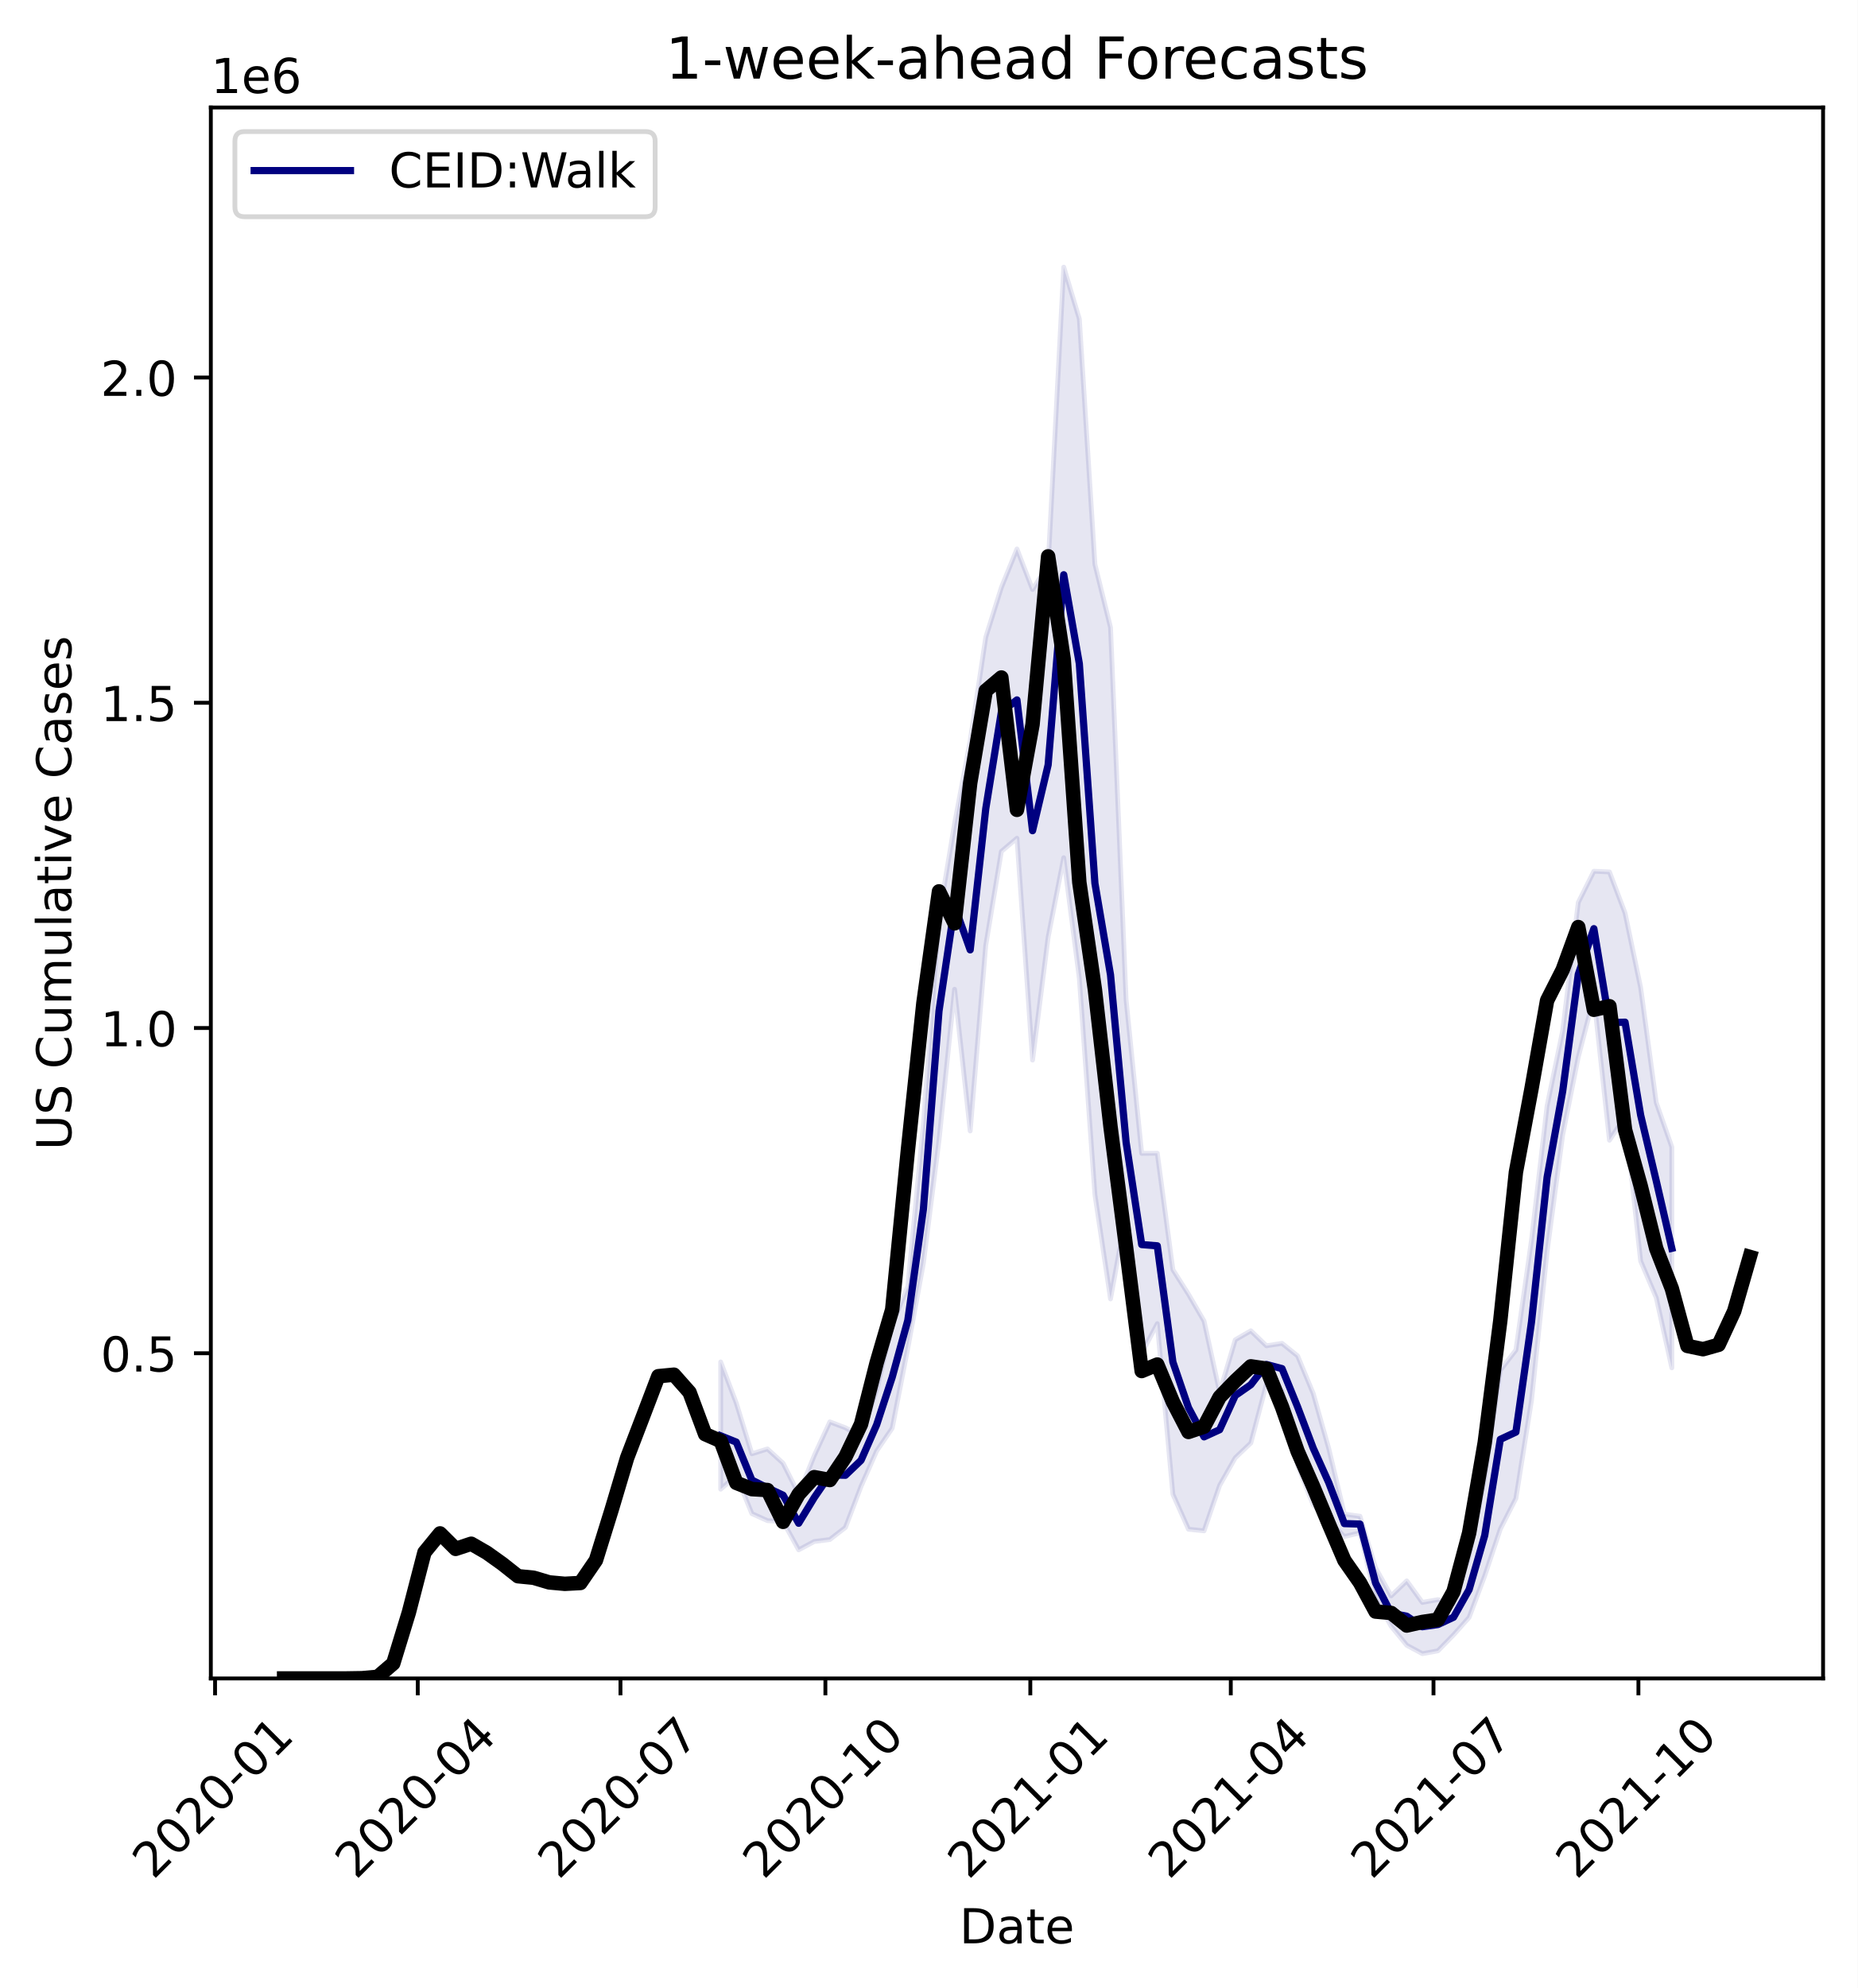
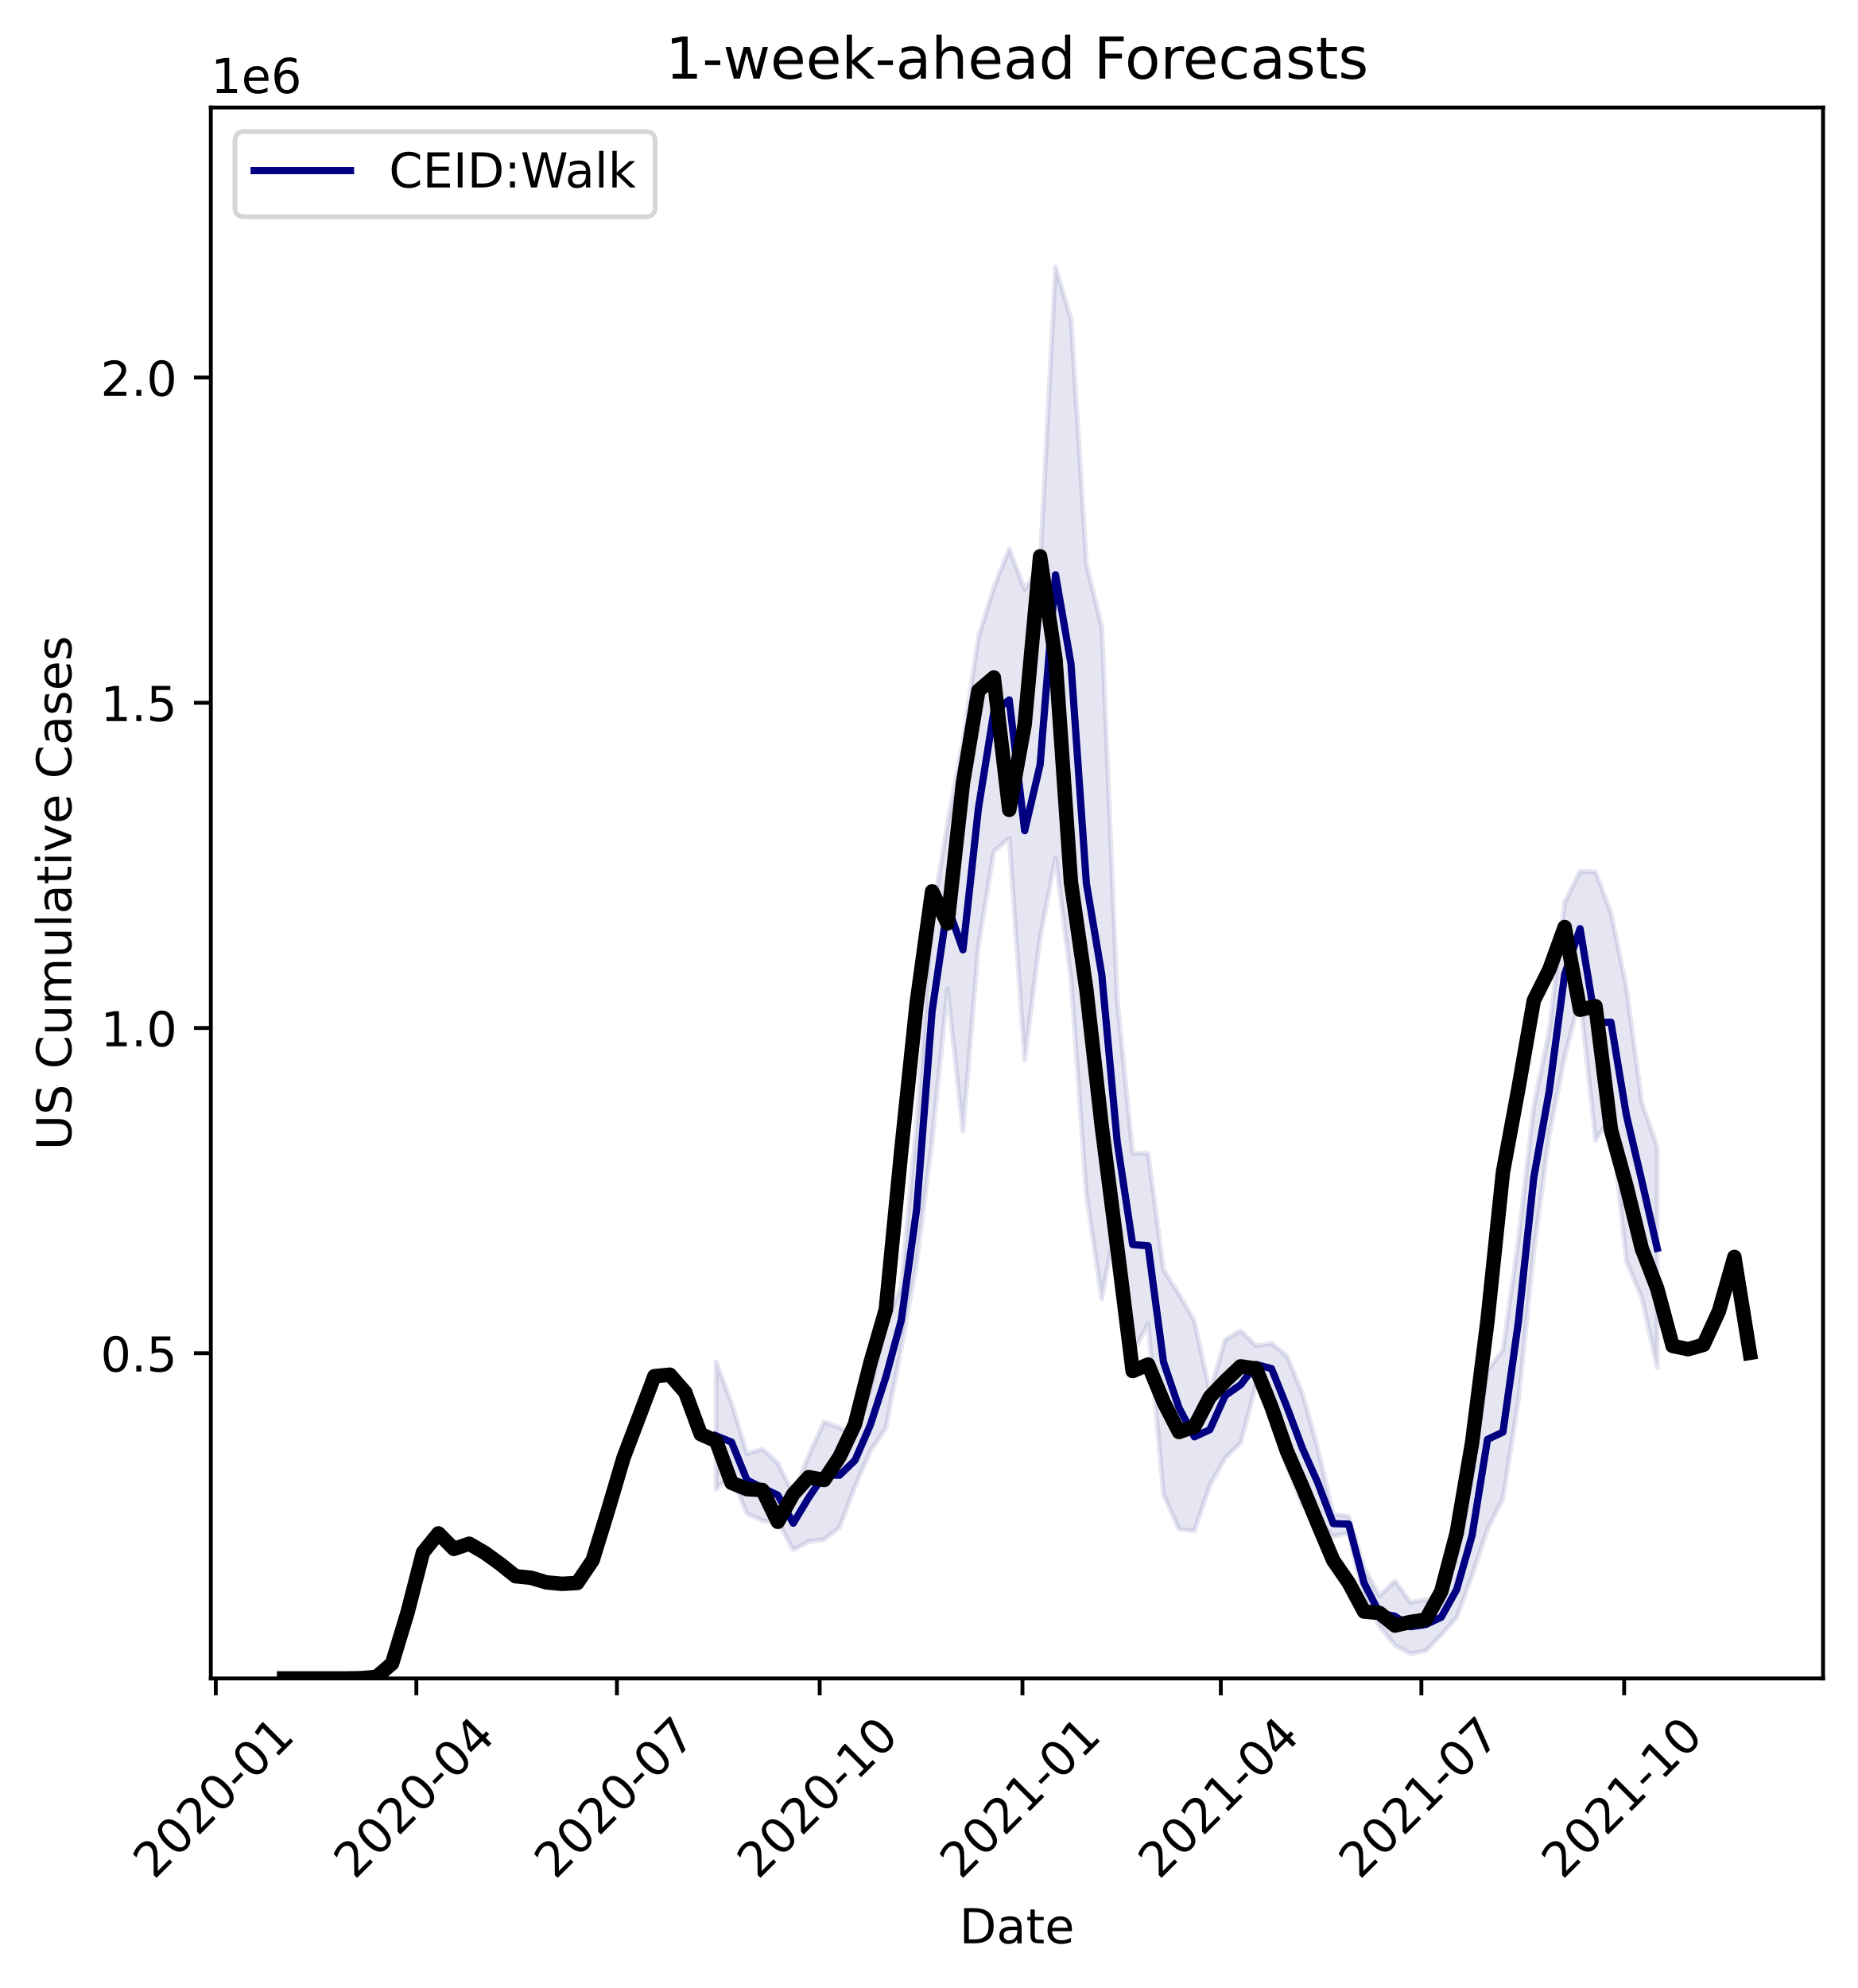
<svg xmlns="http://www.w3.org/2000/svg" xmlns:xlink="http://www.w3.org/1999/xlink" height="412.745pt" version="1.1" viewBox="0 0 385.781 412.745" width="385.781pt">
  <defs>
    <style type="text/css">
*{stroke-linecap:butt;stroke-linejoin:round;}
  </style>
  </defs>
  <g id="figure_1">
    <g id="patch_1">
      <path d="M 0 412.745  L 385.781 412.745  L 385.781 0  L 0 0  z " style="fill:#ffffff;" />
    </g>
    <g id="axes_1">
      <g id="patch_2">
        <path d="M 43.781 348.478  L 378.581 348.478  L 378.581 22.318  L 43.781 22.318  z " style="fill:#ffffff;" />
      </g>
      <g id="PolyCollection_1">
        <defs>
-           <path d="M 149.661 -129.982  L 149.661 -103.563  L 152.899 -106.417  L 156.137 -98.489  L 159.375 -97.026  L 162.613 -96.835  L 165.85 -90.968  L 169.088 -92.7  L 172.326 -93.107  L 175.564 -95.619  L 178.802 -104.13  L 182.04 -111.483  L 185.278 -116.226  L 188.516 -132.829  L 191.754 -150.48  L 194.992 -175.957  L 198.23 -207.358  L 201.468 -177.934  L 204.705 -216.472  L 207.943 -235.969  L 211.181 -238.712  L 214.419 -192.648  L 217.657 -218.153  L 220.895 -234.669  L 224.133 -209.628  L 227.371 -164.734  L 230.609 -143.068  L 233.847 -160.679  L 237.085 -131.749  L 240.322 -137.935  L 243.56 -102.507  L 246.798 -95.249  L 250.036 -94.914  L 253.274 -104.345  L 256.512 -110.07  L 259.75 -113.151  L 262.988 -125.381  L 266.226 -123.934  L 269.464 -108.456  L 272.702 -100.315  L 275.939 -96.93  L 279.177 -93.731  L 282.415 -94.503  L 285.653 -80.931  L 288.891 -75.102  L 292.129 -71.155  L 295.367 -69.415  L 298.605 -70  L 301.843 -73.312  L 305.081 -76.945  L 308.319 -85.58  L 311.556 -95.27  L 314.794 -101.647  L 318.032 -121.997  L 321.27 -152.882  L 324.508 -177.096  L 327.746 -193.274  L 330.984 -205.726  L 334.222 -176.014  L 337.46 -180.935  L 340.698 -150.932  L 343.936 -143.322  L 347.174 -128.757  L 347.174 -174.608  L 347.174 -174.608  L 343.936 -183.834  L 340.698 -207.694  L 337.46 -223.182  L 334.222 -231.715  L 330.984 -231.86  L 327.746 -225.386  L 324.508 -198.758  L 321.27 -183.143  L 318.032 -155.251  L 314.794 -132.461  L 311.556 -128.264  L 308.319 -105.901  L 305.081 -89.658  L 301.843 -79.84  L 298.605 -80.638  L 295.367 -80.052  L 292.129 -84.527  L 288.891 -81.417  L 285.653 -87.226  L 282.415 -97.945  L 279.177 -98.396  L 275.939 -111.98  L 272.702 -123.441  L 269.464 -131.238  L 266.226 -133.845  L 262.988 -133.336  L 259.75 -136.453  L 256.512 -134.578  L 253.274 -123.69  L 250.036 -138.469  L 246.798 -144.036  L 243.56 -149.14  L 240.322 -173.314  L 237.085 -173.283  L 233.847 -205.171  L 230.609 -282.49  L 227.371 -295.591  L 224.133 -346.541  L 220.895 -357.285  L 217.657 -295.443  L 214.419 -290.357  L 211.181 -298.768  L 207.943 -290.77  L 204.705 -280.438  L 201.468 -258.906  L 198.23 -241.779  L 194.992 -222.268  L 191.754 -179.533  L 188.516 -145.693  L 185.278 -137.717  L 182.04 -124.149  L 178.802 -114.497  L 175.564 -116.317  L 172.326 -117.539  L 169.088 -110.541  L 165.85 -102.555  L 162.613 -108.963  L 159.375 -111.921  L 156.137 -110.91  L 152.899 -121.441  L 149.661 -129.982  z " id="mc812b9ef3d" style="stroke:#000080;stroke-opacity:0.1;" />
+           <path d="M 148.707 -129.982  L 148.707 -103.563  L 151.91 -106.417  L 155.114 -98.489  L 158.318 -97.026  L 161.522 -96.835  L 164.726 -90.968  L 167.93 -92.7  L 171.133 -93.107  L 174.337 -95.619  L 177.541 -104.13  L 180.745 -111.483  L 183.949 -116.226  L 187.153 -132.829  L 190.356 -150.48  L 193.56 -175.957  L 196.764 -207.358  L 199.968 -177.934  L 203.172 -216.472  L 206.376 -235.969  L 209.579 -238.712  L 212.783 -192.648  L 215.987 -218.153  L 219.191 -234.669  L 222.395 -209.628  L 225.598 -164.734  L 228.802 -143.068  L 232.006 -160.679  L 235.21 -131.749  L 238.414 -137.935  L 241.618 -102.507  L 244.821 -95.249  L 248.025 -94.914  L 251.229 -104.345  L 254.433 -110.07  L 257.637 -113.151  L 260.841 -125.381  L 264.044 -123.934  L 267.248 -108.456  L 270.452 -100.315  L 273.656 -96.93  L 276.86 -93.731  L 280.064 -94.503  L 283.267 -80.931  L 286.471 -75.102  L 289.675 -71.155  L 292.879 -69.415  L 296.083 -70  L 299.287 -73.312  L 302.49 -76.945  L 305.694 -85.58  L 308.898 -95.27  L 312.102 -101.647  L 315.306 -121.997  L 318.509 -152.882  L 321.713 -177.096  L 324.917 -193.274  L 328.121 -205.726  L 331.325 -176.014  L 334.529 -180.935  L 337.732 -150.932  L 340.936 -143.322  L 344.14 -128.757  L 344.14 -174.608  L 344.14 -174.608  L 340.936 -183.834  L 337.732 -207.694  L 334.529 -223.182  L 331.325 -231.715  L 328.121 -231.86  L 324.917 -225.386  L 321.713 -198.758  L 318.509 -183.143  L 315.306 -155.251  L 312.102 -132.461  L 308.898 -128.264  L 305.694 -105.901  L 302.49 -89.658  L 299.287 -79.84  L 296.083 -80.638  L 292.879 -80.052  L 289.675 -84.527  L 286.471 -81.417  L 283.267 -87.226  L 280.064 -97.945  L 276.86 -98.396  L 273.656 -111.98  L 270.452 -123.441  L 267.248 -131.238  L 264.044 -133.845  L 260.841 -133.336  L 257.637 -136.453  L 254.433 -134.578  L 251.229 -123.69  L 248.025 -138.469  L 244.821 -144.036  L 241.618 -149.14  L 238.414 -173.314  L 235.21 -173.283  L 232.006 -205.171  L 228.802 -282.49  L 225.598 -295.591  L 222.395 -346.541  L 219.191 -357.285  L 215.987 -295.443  L 212.783 -290.357  L 209.579 -298.768  L 206.376 -290.77  L 203.172 -280.438  L 199.968 -258.906  L 196.764 -241.779  L 193.56 -222.268  L 190.356 -179.533  L 187.153 -145.693  L 183.949 -137.717  L 180.745 -124.149  L 177.541 -114.497  L 174.337 -116.317  L 171.133 -117.539  L 167.93 -110.541  L 164.726 -102.555  L 161.522 -108.963  L 158.318 -111.921  L 155.114 -110.91  L 151.91 -121.441  L 148.707 -129.982  z " id="mf1ed7a15fd" style="stroke:#000080;stroke-opacity:0.1;" />
        </defs>
-         <g clip-path="url(#pe892a04cda)">
-           <use style="fill:#000080;fill-opacity:0.1;stroke:#000080;stroke-opacity:0.1;" x="0" xlink:href="#mc812b9ef3d" y="412.745" />
+         <g clip-path="url(#pcb491dab7d)">
+           <use style="fill:#000080;fill-opacity:0.1;stroke:#000080;stroke-opacity:0.1;" x="0" xlink:href="#mf1ed7a15fd" y="412.745" />
        </g>
      </g>
      <g id="matplotlib.axis_1">
        <g id="xtick_1">
          <g id="line2d_1">
            <defs>
-               <path d="M 0 0  L 0 3.5  " id="m1e4183604d" style="stroke:#000000;stroke-width:0.8;" />
-             </defs>
-             <g>
-               <use style="stroke:#000000;stroke-width:0.8;" x="44.66" xlink:href="#m1e4183604d" y="348.478" />
+               <path d="M 0 0  L 0 3.5  " id="mc3da514017" style="stroke:#000000;stroke-width:0.8;" />
+             </defs>
+             <g>
+               <use style="stroke:#000000;stroke-width:0.8;" x="44.811" xlink:href="#mc3da514017" y="348.478" />
            </g>
          </g>
          <g id="text_1">
            <defs>
              <path d="M 19.188 8.297  L 53.609 8.297  L 53.609 0  L 7.328 0  L 7.328 8.297  Q 12.938 14.109 22.625 23.891  Q 32.328 33.688 34.812 36.531  Q 39.547 41.844 41.422 45.531  Q 43.312 49.219 43.312 52.781  Q 43.312 58.594 39.234 62.25  Q 35.156 65.922 28.609 65.922  Q 23.969 65.922 18.812 64.312  Q 13.672 62.703 7.812 59.422  L 7.812 69.391  Q 13.766 71.781 18.938 73  Q 24.125 74.219 28.422 74.219  Q 39.75 74.219 46.484 68.547  Q 53.219 62.891 53.219 53.422  Q 53.219 48.922 51.531 44.891  Q 49.859 40.875 45.406 35.406  Q 44.188 33.984 37.641 27.219  Q 31.109 20.453 19.188 8.297  z " id="DejaVuSans-50" />
              <path d="M 31.781 66.406  Q 24.172 66.406 20.328 58.906  Q 16.5 51.422 16.5 36.375  Q 16.5 21.391 20.328 13.891  Q 24.172 6.391 31.781 6.391  Q 39.453 6.391 43.281 13.891  Q 47.125 21.391 47.125 36.375  Q 47.125 51.422 43.281 58.906  Q 39.453 66.406 31.781 66.406  z M 31.781 74.219  Q 44.047 74.219 50.516 64.516  Q 56.984 54.828 56.984 36.375  Q 56.984 17.969 50.516 8.266  Q 44.047 -1.422 31.781 -1.422  Q 19.531 -1.422 13.062 8.266  Q 6.594 17.969 6.594 36.375  Q 6.594 54.828 13.062 64.516  Q 19.531 74.219 31.781 74.219  z " id="DejaVuSans-48" />
              <path d="M 4.891 31.391  L 31.203 31.391  L 31.203 23.391  L 4.891 23.391  z " id="DejaVuSans-45" />
              <path d="M 12.406 8.297  L 28.516 8.297  L 28.516 63.922  L 10.984 60.406  L 10.984 69.391  L 28.422 72.906  L 38.281 72.906  L 38.281 8.297  L 54.391 8.297  L 54.391 0  L 12.406 0  z " id="DejaVuSans-49" />
            </defs>
-             <g transform="translate(31.83883 390.3959)rotate(-45)scale(0.1 -0.1)">
+             <g transform="translate(31.98977 390.3959)rotate(-45)scale(0.1 -0.1)">
              <use xlink:href="#DejaVuSans-50" />
              <use x="63.623" xlink:href="#DejaVuSans-48" />
              <use x="127.246" xlink:href="#DejaVuSans-50" />
              <use x="190.869" xlink:href="#DejaVuSans-48" />
              <use x="254.492" xlink:href="#DejaVuSans-45" />
              <use x="290.576" xlink:href="#DejaVuSans-48" />
              <use x="354.199" xlink:href="#DejaVuSans-49" />
            </g>
          </g>
        </g>
        <g id="xtick_2">
          <g id="line2d_2">
            <g>
-               <use style="stroke:#000000;stroke-width:0.8;" x="86.753" xlink:href="#m1e4183604d" y="348.478" />
+               <use style="stroke:#000000;stroke-width:0.8;" x="86.461" xlink:href="#mc3da514017" y="348.478" />
            </g>
          </g>
          <g id="text_2">
            <defs>
              <path d="M 37.797 64.312  L 12.891 25.391  L 37.797 25.391  z M 35.203 72.906  L 47.609 72.906  L 47.609 25.391  L 58.016 25.391  L 58.016 17.188  L 47.609 17.188  L 47.609 0  L 37.797 0  L 37.797 17.188  L 4.891 17.188  L 4.891 26.703  z " id="DejaVuSans-52" />
            </defs>
-             <g transform="translate(73.93167 390.3959)rotate(-45)scale(0.1 -0.1)">
+             <g transform="translate(73.63953 390.3959)rotate(-45)scale(0.1 -0.1)">
              <use xlink:href="#DejaVuSans-50" />
              <use x="63.623" xlink:href="#DejaVuSans-48" />
              <use x="127.246" xlink:href="#DejaVuSans-50" />
              <use x="190.869" xlink:href="#DejaVuSans-48" />
              <use x="254.492" xlink:href="#DejaVuSans-45" />
              <use x="290.576" xlink:href="#DejaVuSans-48" />
              <use x="354.199" xlink:href="#DejaVuSans-52" />
            </g>
          </g>
        </g>
        <g id="xtick_3">
          <g id="line2d_3">
            <g>
-               <use style="stroke:#000000;stroke-width:0.8;" x="128.846" xlink:href="#m1e4183604d" y="348.478" />
+               <use style="stroke:#000000;stroke-width:0.8;" x="128.111" xlink:href="#mc3da514017" y="348.478" />
            </g>
          </g>
          <g id="text_3">
            <defs>
              <path d="M 8.203 72.906  L 55.078 72.906  L 55.078 68.703  L 28.609 0  L 18.312 0  L 43.219 64.594  L 8.203 64.594  z " id="DejaVuSans-55" />
            </defs>
-             <g transform="translate(116.0245 390.3959)rotate(-45)scale(0.1 -0.1)">
+             <g transform="translate(115.2893 390.3959)rotate(-45)scale(0.1 -0.1)">
              <use xlink:href="#DejaVuSans-50" />
              <use x="63.623" xlink:href="#DejaVuSans-48" />
              <use x="127.246" xlink:href="#DejaVuSans-50" />
              <use x="190.869" xlink:href="#DejaVuSans-48" />
              <use x="254.492" xlink:href="#DejaVuSans-45" />
              <use x="290.576" xlink:href="#DejaVuSans-48" />
              <use x="354.199" xlink:href="#DejaVuSans-55" />
            </g>
          </g>
        </g>
        <g id="xtick_4">
          <g id="line2d_4">
            <g>
-               <use style="stroke:#000000;stroke-width:0.8;" x="171.401" xlink:href="#m1e4183604d" y="348.478" />
+               <use style="stroke:#000000;stroke-width:0.8;" x="170.218" xlink:href="#mc3da514017" y="348.478" />
            </g>
          </g>
          <g id="text_4">
-             <g transform="translate(158.5799 390.3959)rotate(-45)scale(0.1 -0.1)">
+             <g transform="translate(157.3967 390.3959)rotate(-45)scale(0.1 -0.1)">
              <use xlink:href="#DejaVuSans-50" />
              <use x="63.623" xlink:href="#DejaVuSans-48" />
              <use x="127.246" xlink:href="#DejaVuSans-50" />
              <use x="190.869" xlink:href="#DejaVuSans-48" />
              <use x="254.492" xlink:href="#DejaVuSans-45" />
              <use x="290.576" xlink:href="#DejaVuSans-49" />
              <use x="354.199" xlink:href="#DejaVuSans-48" />
            </g>
          </g>
        </g>
        <g id="xtick_5">
          <g id="line2d_5">
            <g>
-               <use style="stroke:#000000;stroke-width:0.8;" x="213.957" xlink:href="#m1e4183604d" y="348.478" />
+               <use style="stroke:#000000;stroke-width:0.8;" x="212.325" xlink:href="#mc3da514017" y="348.478" />
            </g>
          </g>
          <g id="text_5">
-             <g transform="translate(201.1353 390.3959)rotate(-45)scale(0.1 -0.1)">
+             <g transform="translate(199.5042 390.3959)rotate(-45)scale(0.1 -0.1)">
              <use xlink:href="#DejaVuSans-50" />
              <use x="63.623" xlink:href="#DejaVuSans-48" />
              <use x="127.246" xlink:href="#DejaVuSans-50" />
              <use x="190.869" xlink:href="#DejaVuSans-49" />
              <use x="254.492" xlink:href="#DejaVuSans-45" />
              <use x="290.576" xlink:href="#DejaVuSans-48" />
              <use x="354.199" xlink:href="#DejaVuSans-49" />
            </g>
          </g>
        </g>
        <g id="xtick_6">
          <g id="line2d_6">
            <g>
-               <use style="stroke:#000000;stroke-width:0.8;" x="255.587" xlink:href="#m1e4183604d" y="348.478" />
+               <use style="stroke:#000000;stroke-width:0.8;" x="253.518" xlink:href="#mc3da514017" y="348.478" />
            </g>
          </g>
          <g id="text_6">
-             <g transform="translate(242.7656 390.3959)rotate(-45)scale(0.1 -0.1)">
+             <g transform="translate(240.6963 390.3959)rotate(-45)scale(0.1 -0.1)">
              <use xlink:href="#DejaVuSans-50" />
              <use x="63.623" xlink:href="#DejaVuSans-48" />
              <use x="127.246" xlink:href="#DejaVuSans-50" />
              <use x="190.869" xlink:href="#DejaVuSans-49" />
              <use x="254.492" xlink:href="#DejaVuSans-45" />
              <use x="290.576" xlink:href="#DejaVuSans-48" />
              <use x="354.199" xlink:href="#DejaVuSans-52" />
            </g>
          </g>
        </g>
        <g id="xtick_7">
          <g id="line2d_7">
            <g>
-               <use style="stroke:#000000;stroke-width:0.8;" x="297.68" xlink:href="#m1e4183604d" y="348.478" />
+               <use style="stroke:#000000;stroke-width:0.8;" x="295.167" xlink:href="#mc3da514017" y="348.478" />
            </g>
          </g>
          <g id="text_7">
-             <g transform="translate(284.8584 390.3959)rotate(-45)scale(0.1 -0.1)">
+             <g transform="translate(282.346 390.3959)rotate(-45)scale(0.1 -0.1)">
              <use xlink:href="#DejaVuSans-50" />
              <use x="63.623" xlink:href="#DejaVuSans-48" />
              <use x="127.246" xlink:href="#DejaVuSans-50" />
              <use x="190.869" xlink:href="#DejaVuSans-49" />
              <use x="254.492" xlink:href="#DejaVuSans-45" />
              <use x="290.576" xlink:href="#DejaVuSans-48" />
              <use x="354.199" xlink:href="#DejaVuSans-55" />
            </g>
          </g>
        </g>
        <g id="xtick_8">
          <g id="line2d_8">
            <g>
-               <use style="stroke:#000000;stroke-width:0.8;" x="340.235" xlink:href="#m1e4183604d" y="348.478" />
+               <use style="stroke:#000000;stroke-width:0.8;" x="337.275" xlink:href="#mc3da514017" y="348.478" />
            </g>
          </g>
          <g id="text_8">
-             <g transform="translate(327.4139 390.3959)rotate(-45)scale(0.1 -0.1)">
+             <g transform="translate(324.4535 390.3959)rotate(-45)scale(0.1 -0.1)">
              <use xlink:href="#DejaVuSans-50" />
              <use x="63.623" xlink:href="#DejaVuSans-48" />
              <use x="127.246" xlink:href="#DejaVuSans-50" />
              <use x="190.869" xlink:href="#DejaVuSans-49" />
              <use x="254.492" xlink:href="#DejaVuSans-45" />
              <use x="290.576" xlink:href="#DejaVuSans-49" />
              <use x="354.199" xlink:href="#DejaVuSans-48" />
            </g>
          </g>
        </g>
        <g id="text_9">
          <defs>
            <path d="M 19.672 64.797  L 19.672 8.109  L 31.594 8.109  Q 46.688 8.109 53.688 14.938  Q 60.688 21.781 60.688 36.531  Q 60.688 51.172 53.688 57.984  Q 46.688 64.797 31.594 64.797  z M 9.812 72.906  L 30.078 72.906  Q 51.266 72.906 61.172 64.094  Q 71.094 55.281 71.094 36.531  Q 71.094 17.672 61.125 8.828  Q 51.172 0 30.078 0  L 9.812 0  z " id="DejaVuSans-68" />
            <path d="M 34.281 27.484  Q 23.391 27.484 19.188 25  Q 14.984 22.516 14.984 16.5  Q 14.984 11.719 18.141 8.906  Q 21.297 6.109 26.703 6.109  Q 34.188 6.109 38.703 11.406  Q 43.219 16.703 43.219 25.484  L 43.219 27.484  z M 52.203 31.203  L 52.203 0  L 43.219 0  L 43.219 8.297  Q 40.141 3.328 35.547 0.953  Q 30.953 -1.422 24.312 -1.422  Q 15.922 -1.422 10.953 3.297  Q 6 8.016 6 15.922  Q 6 25.141 12.172 29.828  Q 18.359 34.516 30.609 34.516  L 43.219 34.516  L 43.219 35.406  Q 43.219 41.609 39.141 45  Q 35.062 48.391 27.688 48.391  Q 23 48.391 18.547 47.266  Q 14.109 46.141 10.016 43.891  L 10.016 52.203  Q 14.938 54.109 19.578 55.047  Q 24.219 56 28.609 56  Q 40.484 56 46.344 49.844  Q 52.203 43.703 52.203 31.203  z " id="DejaVuSans-97" />
            <path d="M 18.312 70.219  L 18.312 54.688  L 36.812 54.688  L 36.812 47.703  L 18.312 47.703  L 18.312 18.016  Q 18.312 11.328 20.141 9.422  Q 21.969 7.516 27.594 7.516  L 36.812 7.516  L 36.812 0  L 27.594 0  Q 17.188 0 13.234 3.875  Q 9.281 7.766 9.281 18.016  L 9.281 47.703  L 2.688 47.703  L 2.688 54.688  L 9.281 54.688  L 9.281 70.219  z " id="DejaVuSans-116" />
            <path d="M 56.203 29.594  L 56.203 25.203  L 14.891 25.203  Q 15.484 15.922 20.484 11.062  Q 25.484 6.203 34.422 6.203  Q 39.594 6.203 44.453 7.469  Q 49.312 8.734 54.109 11.281  L 54.109 2.781  Q 49.266 0.734 44.188 -0.344  Q 39.109 -1.422 33.891 -1.422  Q 20.797 -1.422 13.156 6.188  Q 5.516 13.812 5.516 26.812  Q 5.516 40.234 12.766 48.109  Q 20.016 56 32.328 56  Q 43.359 56 49.781 48.891  Q 56.203 41.797 56.203 29.594  z M 47.219 32.234  Q 47.125 39.594 43.094 43.984  Q 39.062 48.391 32.422 48.391  Q 24.906 48.391 20.391 44.141  Q 15.875 39.891 15.188 32.172  z " id="DejaVuSans-101" />
          </defs>
          <g transform="translate(199.2305 403.4649)scale(0.1 -0.1)">
            <use xlink:href="#DejaVuSans-68" />
            <use x="77.002" xlink:href="#DejaVuSans-97" />
            <use x="138.281" xlink:href="#DejaVuSans-116" />
            <use x="177.49" xlink:href="#DejaVuSans-101" />
          </g>
        </g>
      </g>
      <g id="matplotlib.axis_2">
        <g id="ytick_1">
          <g id="line2d_9">
            <defs>
-               <path d="M 0 0  L -3.5 0  " id="madf3a64e19" style="stroke:#000000;stroke-width:0.8;" />
-             </defs>
-             <g>
-               <use style="stroke:#000000;stroke-width:0.8;" x="43.781" xlink:href="#madf3a64e19" y="280.955" />
+               <path d="M 0 0  L -3.5 0  " id="m296c6b61d2" style="stroke:#000000;stroke-width:0.8;" />
+             </defs>
+             <g>
+               <use style="stroke:#000000;stroke-width:0.8;" x="43.781" xlink:href="#m296c6b61d2" y="280.955" />
            </g>
          </g>
          <g id="text_10">
            <defs>
              <path d="M 10.688 12.406  L 21 12.406  L 21 0  L 10.688 0  z " id="DejaVuSans-46" />
              <path d="M 10.797 72.906  L 49.516 72.906  L 49.516 64.594  L 19.828 64.594  L 19.828 46.734  Q 21.969 47.469 24.109 47.828  Q 26.266 48.188 28.422 48.188  Q 40.625 48.188 47.75 41.5  Q 54.891 34.812 54.891 23.391  Q 54.891 11.625 47.562 5.094  Q 40.234 -1.422 26.906 -1.422  Q 22.312 -1.422 17.547 -0.641  Q 12.797 0.141 7.719 1.703  L 7.719 11.625  Q 12.109 9.234 16.797 8.062  Q 21.484 6.891 26.703 6.891  Q 35.156 6.891 40.078 11.328  Q 45.016 15.766 45.016 23.391  Q 45.016 31 40.078 35.438  Q 35.156 39.891 26.703 39.891  Q 22.75 39.891 18.812 39.016  Q 14.891 38.141 10.797 36.281  z " id="DejaVuSans-53" />
            </defs>
            <g transform="translate(20.87813 284.754)scale(0.1 -0.1)">
              <use xlink:href="#DejaVuSans-48" />
              <use x="63.623" xlink:href="#DejaVuSans-46" />
              <use x="95.41" xlink:href="#DejaVuSans-53" />
            </g>
          </g>
        </g>
        <g id="ytick_2">
          <g id="line2d_10">
            <g>
-               <use style="stroke:#000000;stroke-width:0.8;" x="43.781" xlink:href="#madf3a64e19" y="213.431" />
+               <use style="stroke:#000000;stroke-width:0.8;" x="43.781" xlink:href="#m296c6b61d2" y="213.431" />
            </g>
          </g>
          <g id="text_11">
            <g transform="translate(20.87813 217.2305)scale(0.1 -0.1)">
              <use xlink:href="#DejaVuSans-49" />
              <use x="63.623" xlink:href="#DejaVuSans-46" />
              <use x="95.41" xlink:href="#DejaVuSans-48" />
            </g>
          </g>
        </g>
        <g id="ytick_3">
          <g id="line2d_11">
            <g>
-               <use style="stroke:#000000;stroke-width:0.8;" x="43.781" xlink:href="#madf3a64e19" y="145.908" />
+               <use style="stroke:#000000;stroke-width:0.8;" x="43.781" xlink:href="#m296c6b61d2" y="145.908" />
            </g>
          </g>
          <g id="text_12">
            <g transform="translate(20.87813 149.7071)scale(0.1 -0.1)">
              <use xlink:href="#DejaVuSans-49" />
              <use x="63.623" xlink:href="#DejaVuSans-46" />
              <use x="95.41" xlink:href="#DejaVuSans-53" />
            </g>
          </g>
        </g>
        <g id="ytick_4">
          <g id="line2d_12">
            <g>
-               <use style="stroke:#000000;stroke-width:0.8;" x="43.781" xlink:href="#madf3a64e19" y="78.384" />
+               <use style="stroke:#000000;stroke-width:0.8;" x="43.781" xlink:href="#m296c6b61d2" y="78.384" />
            </g>
          </g>
          <g id="text_13">
            <g transform="translate(20.87813 82.18358)scale(0.1 -0.1)">
              <use xlink:href="#DejaVuSans-50" />
              <use x="63.623" xlink:href="#DejaVuSans-46" />
              <use x="95.41" xlink:href="#DejaVuSans-48" />
            </g>
          </g>
        </g>
        <g id="text_14">
          <defs>
            <path d="M 8.688 72.906  L 18.609 72.906  L 18.609 28.609  Q 18.609 16.891 22.844 11.734  Q 27.094 6.594 36.625 6.594  Q 46.094 6.594 50.344 11.734  Q 54.594 16.891 54.594 28.609  L 54.594 72.906  L 64.5 72.906  L 64.5 27.391  Q 64.5 13.141 57.438 5.859  Q 50.391 -1.422 36.625 -1.422  Q 22.797 -1.422 15.734 5.859  Q 8.688 13.141 8.688 27.391  z " id="DejaVuSans-85" />
            <path d="M 53.516 70.516  L 53.516 60.891  Q 47.906 63.578 42.922 64.891  Q 37.938 66.219 33.297 66.219  Q 25.25 66.219 20.875 63.094  Q 16.5 59.969 16.5 54.203  Q 16.5 49.359 19.406 46.891  Q 22.312 44.438 30.422 42.922  L 36.375 41.703  Q 47.406 39.594 52.656 34.297  Q 57.906 29 57.906 20.125  Q 57.906 9.516 50.797 4.047  Q 43.703 -1.422 29.984 -1.422  Q 24.812 -1.422 18.969 -0.25  Q 13.141 0.922 6.891 3.219  L 6.891 13.375  Q 12.891 10.016 18.656 8.297  Q 24.422 6.594 29.984 6.594  Q 38.422 6.594 43.016 9.906  Q 47.609 13.234 47.609 19.391  Q 47.609 24.75 44.312 27.781  Q 41.016 30.812 33.5 32.328  L 27.484 33.5  Q 16.453 35.688 11.516 40.375  Q 6.594 45.062 6.594 53.422  Q 6.594 63.094 13.406 68.656  Q 20.219 74.219 32.172 74.219  Q 37.312 74.219 42.625 73.281  Q 47.953 72.359 53.516 70.516  z " id="DejaVuSans-83" />
            <path id="DejaVuSans-32" />
            <path d="M 64.406 67.281  L 64.406 56.891  Q 59.422 61.531 53.781 63.812  Q 48.141 66.109 41.797 66.109  Q 29.297 66.109 22.656 58.469  Q 16.016 50.828 16.016 36.375  Q 16.016 21.969 22.656 14.328  Q 29.297 6.688 41.797 6.688  Q 48.141 6.688 53.781 8.984  Q 59.422 11.281 64.406 15.922  L 64.406 5.609  Q 59.234 2.094 53.438 0.328  Q 47.656 -1.422 41.219 -1.422  Q 24.656 -1.422 15.125 8.703  Q 5.609 18.844 5.609 36.375  Q 5.609 53.953 15.125 64.078  Q 24.656 74.219 41.219 74.219  Q 47.75 74.219 53.531 72.484  Q 59.328 70.75 64.406 67.281  z " id="DejaVuSans-67" />
            <path d="M 8.5 21.578  L 8.5 54.688  L 17.484 54.688  L 17.484 21.922  Q 17.484 14.156 20.5 10.266  Q 23.531 6.391 29.594 6.391  Q 36.859 6.391 41.078 11.031  Q 45.312 15.672 45.312 23.688  L 45.312 54.688  L 54.297 54.688  L 54.297 0  L 45.312 0  L 45.312 8.406  Q 42.047 3.422 37.719 1  Q 33.406 -1.422 27.688 -1.422  Q 18.266 -1.422 13.375 4.438  Q 8.5 10.297 8.5 21.578  z M 31.109 56  z " id="DejaVuSans-117" />
            <path d="M 52 44.188  Q 55.375 50.25 60.062 53.125  Q 64.75 56 71.094 56  Q 79.641 56 84.281 50.016  Q 88.922 44.047 88.922 33.016  L 88.922 0  L 79.891 0  L 79.891 32.719  Q 79.891 40.578 77.094 44.375  Q 74.312 48.188 68.609 48.188  Q 61.625 48.188 57.562 43.547  Q 53.516 38.922 53.516 30.906  L 53.516 0  L 44.484 0  L 44.484 32.719  Q 44.484 40.625 41.703 44.406  Q 38.922 48.188 33.109 48.188  Q 26.219 48.188 22.156 43.531  Q 18.109 38.875 18.109 30.906  L 18.109 0  L 9.078 0  L 9.078 54.688  L 18.109 54.688  L 18.109 46.188  Q 21.188 51.219 25.484 53.609  Q 29.781 56 35.688 56  Q 41.656 56 45.828 52.969  Q 50 49.953 52 44.188  z " id="DejaVuSans-109" />
            <path d="M 9.422 75.984  L 18.406 75.984  L 18.406 0  L 9.422 0  z " id="DejaVuSans-108" />
            <path d="M 9.422 54.688  L 18.406 54.688  L 18.406 0  L 9.422 0  z M 9.422 75.984  L 18.406 75.984  L 18.406 64.594  L 9.422 64.594  z " id="DejaVuSans-105" />
            <path d="M 2.984 54.688  L 12.5 54.688  L 29.594 8.797  L 46.688 54.688  L 56.203 54.688  L 35.688 0  L 23.484 0  z " id="DejaVuSans-118" />
            <path d="M 44.281 53.078  L 44.281 44.578  Q 40.484 46.531 36.375 47.5  Q 32.281 48.484 27.875 48.484  Q 21.188 48.484 17.844 46.438  Q 14.5 44.391 14.5 40.281  Q 14.5 37.156 16.891 35.375  Q 19.281 33.594 26.516 31.984  L 29.594 31.297  Q 39.156 29.25 43.188 25.516  Q 47.219 21.781 47.219 15.094  Q 47.219 7.469 41.188 3.016  Q 35.156 -1.422 24.609 -1.422  Q 20.219 -1.422 15.453 -0.562  Q 10.688 0.297 5.422 2  L 5.422 11.281  Q 10.406 8.688 15.234 7.391  Q 20.062 6.109 24.812 6.109  Q 31.156 6.109 34.562 8.281  Q 37.984 10.453 37.984 14.406  Q 37.984 18.062 35.516 20.016  Q 33.062 21.969 24.703 23.781  L 21.578 24.516  Q 13.234 26.266 9.516 29.906  Q 5.812 33.547 5.812 39.891  Q 5.812 47.609 11.281 51.797  Q 16.75 56 26.812 56  Q 31.781 56 36.172 55.266  Q 40.578 54.547 44.281 53.078  z " id="DejaVuSans-115" />
          </defs>
          <g transform="translate(14.79844 238.7887)rotate(-90)scale(0.1 -0.1)">
            <use xlink:href="#DejaVuSans-85" />
            <use x="73.193" xlink:href="#DejaVuSans-83" />
            <use x="136.67" xlink:href="#DejaVuSans-32" />
            <use x="168.457" xlink:href="#DejaVuSans-67" />
            <use x="238.281" xlink:href="#DejaVuSans-117" />
            <use x="301.66" xlink:href="#DejaVuSans-109" />
            <use x="399.072" xlink:href="#DejaVuSans-117" />
            <use x="462.451" xlink:href="#DejaVuSans-108" />
            <use x="490.234" xlink:href="#DejaVuSans-97" />
            <use x="551.514" xlink:href="#DejaVuSans-116" />
            <use x="590.723" xlink:href="#DejaVuSans-105" />
            <use x="618.506" xlink:href="#DejaVuSans-118" />
            <use x="677.686" xlink:href="#DejaVuSans-101" />
            <use x="739.209" xlink:href="#DejaVuSans-32" />
            <use x="770.996" xlink:href="#DejaVuSans-67" />
            <use x="840.82" xlink:href="#DejaVuSans-97" />
            <use x="902.1" xlink:href="#DejaVuSans-115" />
            <use x="954.199" xlink:href="#DejaVuSans-101" />
            <use x="1015.723" xlink:href="#DejaVuSans-115" />
          </g>
        </g>
        <g id="text_15">
          <defs>
            <path d="M 33.016 40.375  Q 26.375 40.375 22.484 35.828  Q 18.609 31.297 18.609 23.391  Q 18.609 15.531 22.484 10.953  Q 26.375 6.391 33.016 6.391  Q 39.656 6.391 43.531 10.953  Q 47.406 15.531 47.406 23.391  Q 47.406 31.297 43.531 35.828  Q 39.656 40.375 33.016 40.375  z M 52.594 71.297  L 52.594 62.312  Q 48.875 64.062 45.094 64.984  Q 41.312 65.922 37.594 65.922  Q 27.828 65.922 22.672 59.328  Q 17.531 52.734 16.797 39.406  Q 19.672 43.656 24.016 45.922  Q 28.375 48.188 33.594 48.188  Q 44.578 48.188 50.953 41.516  Q 57.328 34.859 57.328 23.391  Q 57.328 12.156 50.688 5.359  Q 44.047 -1.422 33.016 -1.422  Q 20.359 -1.422 13.672 8.266  Q 6.984 17.969 6.984 36.375  Q 6.984 53.656 15.188 63.938  Q 23.391 74.219 37.203 74.219  Q 40.922 74.219 44.703 73.484  Q 48.484 72.75 52.594 71.297  z " id="DejaVuSans-54" />
          </defs>
          <g transform="translate(43.78125 19.31812)scale(0.1 -0.1)">
            <use xlink:href="#DejaVuSans-49" />
            <use x="63.623" xlink:href="#DejaVuSans-101" />
            <use x="125.146" xlink:href="#DejaVuSans-54" />
          </g>
        </g>
      </g>
      <g id="line2d_13">
-         <path clip-path="url(#pe892a04cda)" d="M 149.661 298.104  L 152.899 299.405  L 156.137 307.293  L 159.375 308.911  L 162.613 310.429  L 165.85 316.254  L 169.088 310.931  L 172.326 306.213  L 175.564 306.289  L 178.802 303.19  L 182.04 295.824  L 185.278 285.929  L 188.516 274.121  L 191.754 251.042  L 194.992 209.917  L 198.23 188.122  L 201.468 197.207  L 204.705 167.889  L 207.943 147.819  L 211.181 145.316  L 214.419 172.469  L 217.657 158.798  L 220.895 119.33  L 224.133 137.78  L 227.371 183.382  L 230.609 202.389  L 233.847 237.148  L 237.085 258.395  L 240.322 258.655  L 243.56 282.773  L 246.798 292.244  L 250.036 298.315  L 253.274 296.834  L 256.512 289.745  L 259.75 287.489  L 262.988 283.294  L 266.226 284.147  L 269.464 292.109  L 272.702 300.661  L 275.939 307.844  L 279.177 316.327  L 282.415 316.427  L 285.653 328.654  L 288.891 334.935  L 292.129 335.556  L 295.367 337.735  L 298.605 337.278  L 301.843 335.768  L 305.081 330.02  L 308.319 318.78  L 311.556 298.838  L 314.794 297.328  L 318.032 274.467  L 321.27 244.451  L 324.508 226.566  L 327.746 202.302  L 330.984 192.811  L 334.222 212.325  L 337.46 212.222  L 340.698 231.517  L 343.936 245.162  L 347.174 259.173  " style="fill:none;stroke:#000080;stroke-linecap:square;stroke-width:1.5;" />
+         <path clip-path="url(#pcb491dab7d)" d="M 148.707 298.104  L 151.91 299.405  L 155.114 307.293  L 158.318 308.911  L 161.522 310.429  L 164.726 316.254  L 167.93 310.931  L 171.133 306.213  L 174.337 306.289  L 177.541 303.19  L 180.745 295.824  L 183.949 285.929  L 187.153 274.121  L 190.356 251.042  L 193.56 209.917  L 196.764 188.122  L 199.968 197.207  L 203.172 167.889  L 206.376 147.819  L 209.579 145.316  L 212.783 172.469  L 215.987 158.798  L 219.191 119.33  L 222.395 137.78  L 225.598 183.382  L 228.802 202.389  L 232.006 237.148  L 235.21 258.395  L 238.414 258.655  L 241.618 282.773  L 244.821 292.244  L 248.025 298.315  L 251.229 296.834  L 254.433 289.745  L 257.637 287.489  L 260.841 283.294  L 264.044 284.147  L 267.248 292.109  L 270.452 300.661  L 273.656 307.844  L 276.86 316.327  L 280.064 316.427  L 283.267 328.654  L 286.471 334.935  L 289.675 335.556  L 292.879 337.735  L 296.083 337.278  L 299.287 335.768  L 302.49 330.02  L 305.694 318.78  L 308.898 298.838  L 312.102 297.328  L 315.306 274.467  L 318.509 244.451  L 321.713 226.566  L 324.917 202.302  L 328.121 192.811  L 331.325 212.325  L 334.529 212.222  L 337.732 231.517  L 340.936 245.162  L 344.14 259.173  " style="fill:none;stroke:#000080;stroke-linecap:square;stroke-width:1.5;" />
      </g>
      <g id="line2d_14">
-         <path clip-path="url(#pe892a04cda)" d="M 58.999 348.477  L 62.237 348.478  L 65.475 348.478  L 68.713 348.478  L 71.951 348.477  L 75.189 348.425  L 78.427 348.136  L 81.665 345.358  L 84.903 334.79  L 88.141 322.308  L 91.379 318.36  L 94.616 321.577  L 97.854 320.509  L 101.092 322.375  L 104.33 324.687  L 107.568 327.251  L 110.806 327.571  L 114.044 328.533  L 117.282 328.83  L 120.52 328.659  L 123.758 323.927  L 126.996 313.511  L 130.233 302.658  L 133.471 294.213  L 136.709 285.722  L 139.947 285.411  L 143.185 289.066  L 146.423 297.754  L 149.661 299.185  L 152.899 307.868  L 156.137 309.17  L 159.375 309.359  L 162.613 315.962  L 165.85 310.216  L 169.088 306.685  L 172.326 307.278  L 175.564 302.468  L 178.802 295.691  L 182.04 282.957  L 185.278 271.891  L 188.516 238.963  L 191.754 208.254  L 194.992 185.066  L 198.23 191.702  L 201.468 162.593  L 204.705 143.402  L 207.943 140.663  L 211.181 168.138  L 214.419 150.425  L 217.657 115.507  L 220.895 136.904  L 224.133 183.173  L 227.371 205.485  L 230.609 233.914  L 233.847 259.009  L 237.085 284.653  L 240.322 283.302  L 243.56 291.048  L 246.798 297.299  L 250.036 296.202  L 253.274 290.054  L 256.512 286.715  L 259.75 283.68  L 262.988 284.154  L 266.226 292.115  L 269.464 301.32  L 272.702 308.651  L 275.939 316.403  L 279.177 323.969  L 282.415 328.596  L 285.653 334.592  L 288.891 334.881  L 292.129 337.489  L 295.367 336.753  L 298.605 336.267  L 301.843 330.43  L 305.081 318.282  L 308.319 299.524  L 311.556 274.156  L 314.794 243.372  L 318.032 226.053  L 321.27 207.721  L 324.508 201.342  L 327.746 192.476  L 330.984 209.647  L 334.222 208.91  L 337.46 234.579  L 340.698 246.174  L 343.936 259.218  L 347.174 267.531  L 350.411 279.442  L 353.649 280.118  L 356.887 279.206  L 360.125 272.216  L 363.363 260.959  " style="fill:none;stroke:#000000;stroke-linecap:square;stroke-width:3;" />
+         <path clip-path="url(#pcb491dab7d)" d="M 58.999 348.477  L 62.203 348.478  L 65.407 348.478  L 68.611 348.478  L 71.815 348.477  L 75.019 348.425  L 78.222 348.136  L 81.426 345.358  L 84.63 334.79  L 87.834 322.308  L 91.038 318.36  L 94.242 321.577  L 97.445 320.509  L 100.649 322.375  L 103.853 324.687  L 107.057 327.251  L 110.261 327.571  L 113.465 328.533  L 116.668 328.83  L 119.872 328.659  L 123.076 323.927  L 126.28 313.511  L 129.484 302.658  L 132.687 294.213  L 135.891 285.722  L 139.095 285.411  L 142.299 289.066  L 145.503 297.754  L 148.707 299.185  L 151.91 307.868  L 155.114 309.17  L 158.318 309.359  L 161.522 315.962  L 164.726 310.216  L 167.93 306.685  L 171.133 307.278  L 174.337 302.468  L 177.541 295.691  L 180.745 282.957  L 183.949 271.891  L 187.153 238.963  L 190.356 208.254  L 193.56 185.066  L 196.764 191.702  L 199.968 162.593  L 203.172 143.402  L 206.376 140.663  L 209.579 168.138  L 212.783 150.425  L 215.987 115.507  L 219.191 136.904  L 222.395 183.173  L 225.598 205.485  L 228.802 233.914  L 232.006 259.009  L 235.21 284.653  L 238.414 283.302  L 241.618 291.048  L 244.821 297.299  L 248.025 296.202  L 251.229 290.054  L 254.433 286.715  L 257.637 283.68  L 260.841 284.154  L 264.044 292.115  L 267.248 301.32  L 270.452 308.651  L 273.656 316.403  L 276.86 323.969  L 280.064 328.596  L 283.267 334.592  L 286.471 334.881  L 289.675 337.489  L 292.879 336.753  L 296.083 336.267  L 299.287 330.43  L 302.49 318.282  L 305.694 299.524  L 308.898 274.156  L 312.102 243.372  L 315.306 226.053  L 318.509 207.721  L 321.713 201.342  L 324.917 192.476  L 328.121 209.647  L 331.325 208.91  L 334.529 234.579  L 337.732 246.174  L 340.936 259.218  L 344.14 267.531  L 347.344 279.442  L 350.548 280.118  L 353.752 279.206  L 356.955 272.216  L 360.159 260.959  L 363.363 280.875  " style="fill:none;stroke:#000000;stroke-linecap:square;stroke-width:3;" />
      </g>
      <g id="patch_3">
        <path d="M 43.781 348.478  L 43.781 22.318  " style="fill:none;stroke:#000000;stroke-linecap:square;stroke-linejoin:miter;stroke-width:0.8;" />
      </g>
      <g id="patch_4">
        <path d="M 378.581 348.478  L 378.581 22.318  " style="fill:none;stroke:#000000;stroke-linecap:square;stroke-linejoin:miter;stroke-width:0.8;" />
      </g>
      <g id="patch_5">
        <path d="M 43.781 348.478  L 378.581 348.478  " style="fill:none;stroke:#000000;stroke-linecap:square;stroke-linejoin:miter;stroke-width:0.8;" />
      </g>
      <g id="patch_6">
        <path d="M 43.781 22.318  L 378.581 22.318  " style="fill:none;stroke:#000000;stroke-linecap:square;stroke-linejoin:miter;stroke-width:0.8;" />
      </g>
      <g id="text_16">
        <defs>
          <path d="M 4.203 54.688  L 13.188 54.688  L 24.422 12.016  L 35.594 54.688  L 46.188 54.688  L 57.422 12.016  L 68.609 54.688  L 77.594 54.688  L 63.281 0  L 52.688 0  L 40.922 44.828  L 29.109 0  L 18.5 0  z " id="DejaVuSans-119" />
          <path d="M 9.078 75.984  L 18.109 75.984  L 18.109 31.109  L 44.922 54.688  L 56.391 54.688  L 27.391 29.109  L 57.625 0  L 45.906 0  L 18.109 26.703  L 18.109 0  L 9.078 0  z " id="DejaVuSans-107" />
          <path d="M 54.891 33.016  L 54.891 0  L 45.906 0  L 45.906 32.719  Q 45.906 40.484 42.875 44.328  Q 39.844 48.188 33.797 48.188  Q 26.516 48.188 22.312 43.547  Q 18.109 38.922 18.109 30.906  L 18.109 0  L 9.078 0  L 9.078 75.984  L 18.109 75.984  L 18.109 46.188  Q 21.344 51.125 25.703 53.562  Q 30.078 56 35.797 56  Q 45.219 56 50.047 50.172  Q 54.891 44.344 54.891 33.016  z " id="DejaVuSans-104" />
          <path d="M 45.406 46.391  L 45.406 75.984  L 54.391 75.984  L 54.391 0  L 45.406 0  L 45.406 8.203  Q 42.578 3.328 38.25 0.953  Q 33.938 -1.422 27.875 -1.422  Q 17.969 -1.422 11.734 6.484  Q 5.516 14.406 5.516 27.297  Q 5.516 40.188 11.734 48.094  Q 17.969 56 27.875 56  Q 33.938 56 38.25 53.625  Q 42.578 51.266 45.406 46.391  z M 14.797 27.297  Q 14.797 17.391 18.875 11.75  Q 22.953 6.109 30.078 6.109  Q 37.203 6.109 41.297 11.75  Q 45.406 17.391 45.406 27.297  Q 45.406 37.203 41.297 42.844  Q 37.203 48.484 30.078 48.484  Q 22.953 48.484 18.875 42.844  Q 14.797 37.203 14.797 27.297  z " id="DejaVuSans-100" />
          <path d="M 9.812 72.906  L 51.703 72.906  L 51.703 64.594  L 19.672 64.594  L 19.672 43.109  L 48.578 43.109  L 48.578 34.812  L 19.672 34.812  L 19.672 0  L 9.812 0  z " id="DejaVuSans-70" />
          <path d="M 30.609 48.391  Q 23.391 48.391 19.188 42.75  Q 14.984 37.109 14.984 27.297  Q 14.984 17.484 19.156 11.844  Q 23.344 6.203 30.609 6.203  Q 37.797 6.203 41.984 11.859  Q 46.188 17.531 46.188 27.297  Q 46.188 37.016 41.984 42.703  Q 37.797 48.391 30.609 48.391  z M 30.609 56  Q 42.328 56 49.016 48.375  Q 55.719 40.766 55.719 27.297  Q 55.719 13.875 49.016 6.219  Q 42.328 -1.422 30.609 -1.422  Q 18.844 -1.422 12.172 6.219  Q 5.516 13.875 5.516 27.297  Q 5.516 40.766 12.172 48.375  Q 18.844 56 30.609 56  z " id="DejaVuSans-111" />
          <path d="M 41.109 46.297  Q 39.594 47.172 37.812 47.578  Q 36.031 48 33.891 48  Q 26.266 48 22.188 43.047  Q 18.109 38.094 18.109 28.812  L 18.109 0  L 9.078 0  L 9.078 54.688  L 18.109 54.688  L 18.109 46.188  Q 20.953 51.172 25.484 53.578  Q 30.031 56 36.531 56  Q 37.453 56 38.578 55.875  Q 39.703 55.766 41.062 55.516  z " id="DejaVuSans-114" />
          <path d="M 48.781 52.594  L 48.781 44.188  Q 44.969 46.297 41.141 47.344  Q 37.312 48.391 33.406 48.391  Q 24.656 48.391 19.812 42.844  Q 14.984 37.312 14.984 27.297  Q 14.984 17.281 19.812 11.734  Q 24.656 6.203 33.406 6.203  Q 37.312 6.203 41.141 7.25  Q 44.969 8.297 48.781 10.406  L 48.781 2.094  Q 45.016 0.344 40.984 -0.531  Q 36.969 -1.422 32.422 -1.422  Q 20.062 -1.422 12.781 6.344  Q 5.516 14.109 5.516 27.297  Q 5.516 40.672 12.859 48.328  Q 20.219 56 33.016 56  Q 37.156 56 41.109 55.141  Q 45.062 54.297 48.781 52.594  z " id="DejaVuSans-99" />
        </defs>
        <g transform="translate(138.1978 16.31812)scale(0.12 -0.12)">
          <use xlink:href="#DejaVuSans-49" />
          <use x="63.623" xlink:href="#DejaVuSans-45" />
          <use x="99.707" xlink:href="#DejaVuSans-119" />
          <use x="181.494" xlink:href="#DejaVuSans-101" />
          <use x="243.018" xlink:href="#DejaVuSans-101" />
          <use x="304.541" xlink:href="#DejaVuSans-107" />
          <use x="362.451" xlink:href="#DejaVuSans-45" />
          <use x="398.535" xlink:href="#DejaVuSans-97" />
          <use x="459.814" xlink:href="#DejaVuSans-104" />
          <use x="523.193" xlink:href="#DejaVuSans-101" />
          <use x="584.717" xlink:href="#DejaVuSans-97" />
          <use x="645.996" xlink:href="#DejaVuSans-100" />
          <use x="709.473" xlink:href="#DejaVuSans-32" />
          <use x="741.26" xlink:href="#DejaVuSans-70" />
          <use x="795.154" xlink:href="#DejaVuSans-111" />
          <use x="856.336" xlink:href="#DejaVuSans-114" />
          <use x="895.199" xlink:href="#DejaVuSans-101" />
          <use x="956.723" xlink:href="#DejaVuSans-99" />
          <use x="1011.703" xlink:href="#DejaVuSans-97" />
          <use x="1072.982" xlink:href="#DejaVuSans-115" />
          <use x="1125.082" xlink:href="#DejaVuSans-116" />
          <use x="1164.291" xlink:href="#DejaVuSans-115" />
        </g>
      </g>
      <g id="legend_1">
        <g id="patch_7">
          <path d="M 50.781 44.996  L 134.048 44.996  Q 136.048 44.996 136.048 42.996  L 136.048 29.318  Q 136.048 27.318 134.048 27.318  L 50.781 27.318  Q 48.781 27.318 48.781 29.318  L 48.781 42.996  Q 48.781 44.996 50.781 44.996  z " style="fill:#ffffff;opacity:0.8;stroke:#cccccc;stroke-linejoin:miter;" />
        </g>
        <g id="line2d_15">
          <path d="M 52.781 35.417  L 72.781 35.417  " style="fill:none;stroke:#000080;stroke-linecap:square;stroke-width:1.5;" />
        </g>
        <g id="line2d_16" />
        <g id="text_17">
          <defs>
            <path d="M 9.812 72.906  L 55.906 72.906  L 55.906 64.594  L 19.672 64.594  L 19.672 43.016  L 54.391 43.016  L 54.391 34.719  L 19.672 34.719  L 19.672 8.297  L 56.781 8.297  L 56.781 0  L 9.812 0  z " id="DejaVuSans-69" />
            <path d="M 9.812 72.906  L 19.672 72.906  L 19.672 0  L 9.812 0  z " id="DejaVuSans-73" />
            <path d="M 11.719 12.406  L 22.016 12.406  L 22.016 0  L 11.719 0  z M 11.719 51.703  L 22.016 51.703  L 22.016 39.312  L 11.719 39.312  z " id="DejaVuSans-58" />
            <path d="M 3.328 72.906  L 13.281 72.906  L 28.609 11.281  L 43.891 72.906  L 54.984 72.906  L 70.312 11.281  L 85.594 72.906  L 95.609 72.906  L 77.297 0  L 64.891 0  L 49.516 63.281  L 33.984 0  L 21.578 0  z " id="DejaVuSans-87" />
          </defs>
          <g transform="translate(80.78125 38.91656)scale(0.1 -0.1)">
            <use xlink:href="#DejaVuSans-67" />
            <use x="69.824" xlink:href="#DejaVuSans-69" />
            <use x="133.008" xlink:href="#DejaVuSans-73" />
            <use x="162.5" xlink:href="#DejaVuSans-68" />
            <use x="239.502" xlink:href="#DejaVuSans-58" />
            <use x="273.193" xlink:href="#DejaVuSans-87" />
            <use x="365.695" xlink:href="#DejaVuSans-97" />
            <use x="426.975" xlink:href="#DejaVuSans-108" />
            <use x="454.758" xlink:href="#DejaVuSans-107" />
          </g>
        </g>
      </g>
    </g>
  </g>
  <defs>
-     <clipPath id="pe892a04cda">
+     <clipPath id="pcb491dab7d">
      <rect height="326.16" width="334.8" x="43.781" y="22.318" />
    </clipPath>
  </defs>
</svg>
